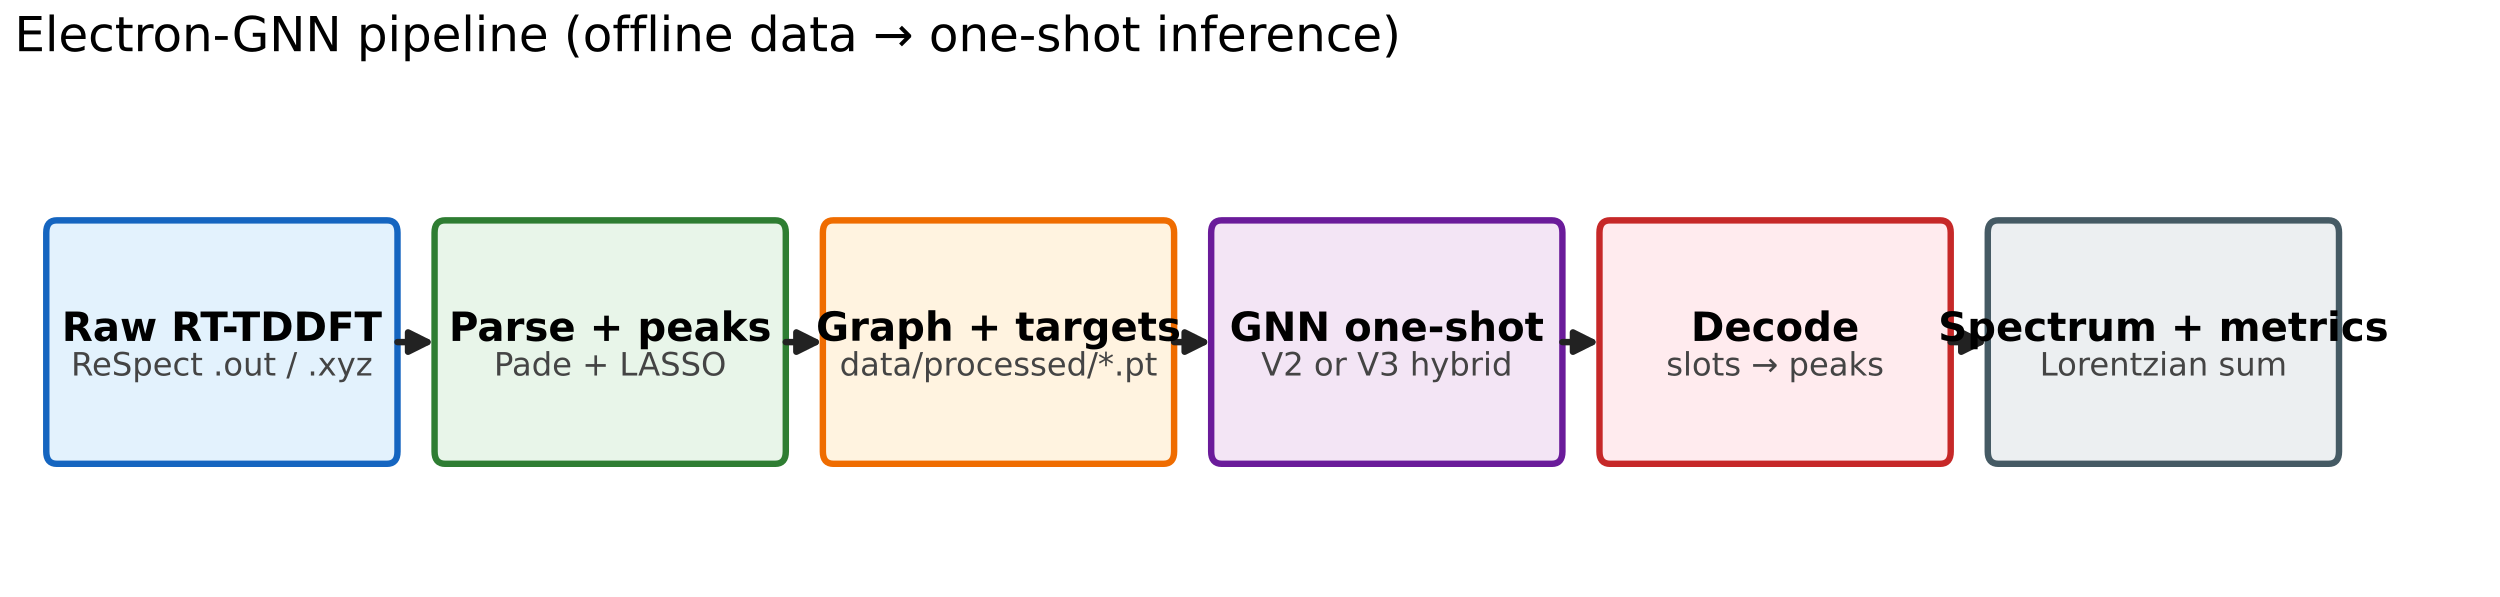
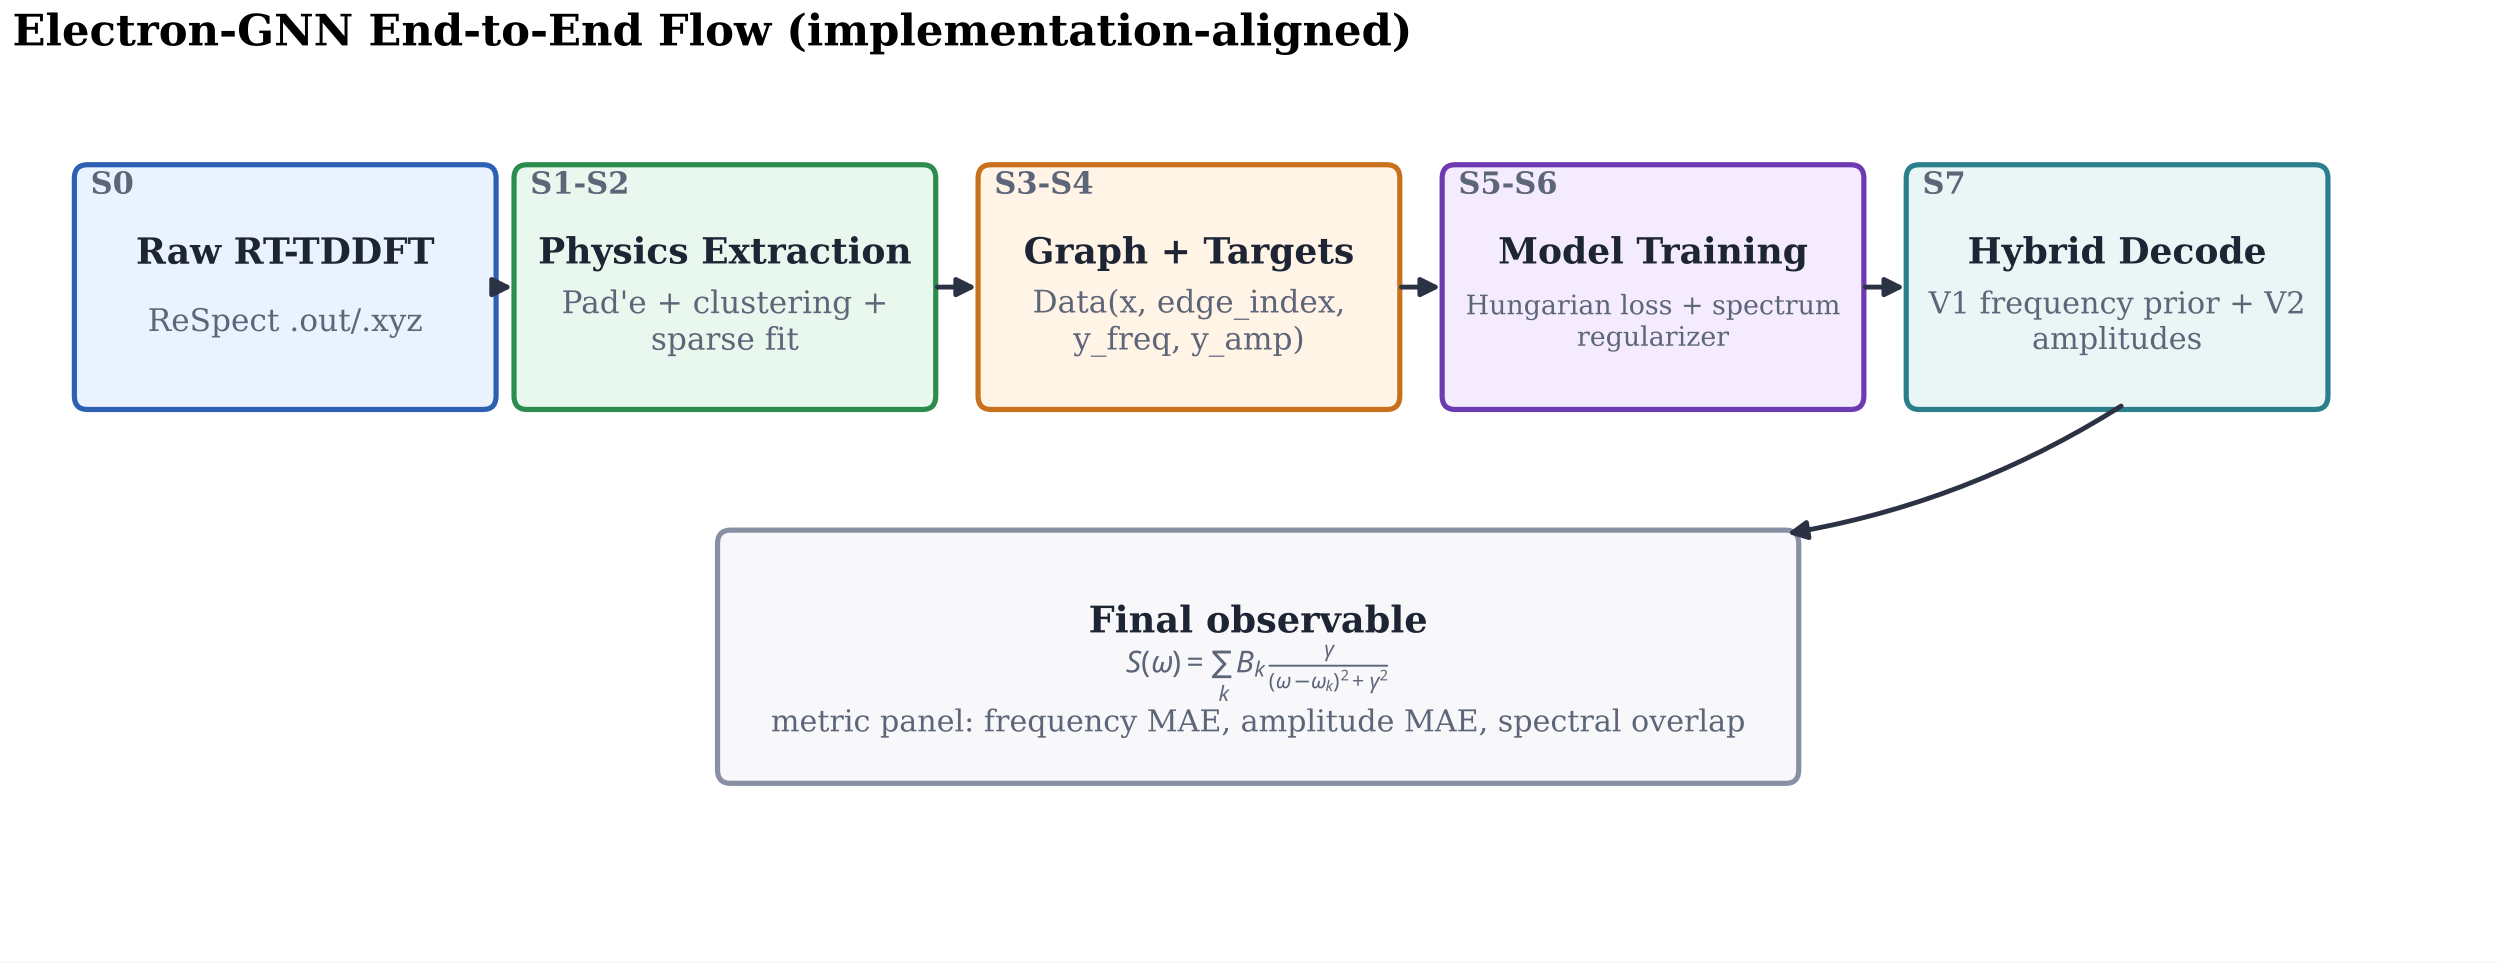
- <svg xmlns="http://www.w3.org/2000/svg" width="621pt" height="148.286pt" viewBox="0 0 621 148.286" version="1.1">
+ <svg xmlns="http://www.w3.org/2000/svg" width="721.44pt" height="277.722pt" viewBox="0 0 721.44 277.722" version="1.1">
  <defs>
    <style type="text/css">*{stroke-linejoin: round; stroke-linecap: butt}</style>
  </defs>
  <g id="figure_1">
    <g id="patch_1">
-       <path d="M 0 148.286  L 621 148.286  L 621 0  L 0 0  z " style="fill: #ffffff" />
+       <path d="M 0 277.722  L 721.44 277.722  L 721.44 0  L 0 0  z " style="fill: #ffffff" />
    </g>
    <g id="axes_1">
      <g id="patch_2">
-         <path d="M 14.122 115.211  L 96.108 115.211  Q 98.739 115.211 98.739 112.161  L 98.739 57.784  Q 98.739 54.735 96.108 54.735  L 14.122 54.735  Q 11.492 54.735 11.492 57.784  L 11.492 112.161  Q 11.492 115.211 14.122 115.211  z " clip-path="url(#pf97acf3538)" style="fill: #e3f2fd; stroke: #1565c0; stroke-width: 1.6; stroke-linejoin: miter" />
+         <path d="M 25.215 118.165  L 139.4 118.165  Q 143.159 118.165 143.159 114.242  L 143.159 51.466  Q 143.159 47.543 139.4 47.543  L 25.215 47.543  Q 21.456 47.543 21.456 51.466  L 21.456 114.242  Q 21.456 118.165 25.215 118.165  z " clip-path="url(#p59681f4c69)" style="fill: #eaf2ff; stroke: #2d5fb3; stroke-width: 1.5; stroke-linejoin: miter" />
      </g>
      <g id="patch_3">
-         <path d="M 110.577 115.211  L 192.563 115.211  Q 195.193 115.211 195.193 112.161  L 195.193 57.784  Q 195.193 54.735 192.563 54.735  L 110.577 54.735  Q 107.946 54.735 107.946 57.784  L 107.946 112.161  Q 107.946 115.211 110.577 115.211  z " clip-path="url(#pf97acf3538)" style="fill: #e8f5e9; stroke: #2e7d32; stroke-width: 1.6; stroke-linejoin: miter" />
+         <path d="M 152.087 118.165  L 266.271 118.165  Q 270.03 118.165 270.03 114.242  L 270.03 51.466  Q 270.03 47.543 266.271 47.543  L 152.087 47.543  Q 148.328 47.543 148.328 51.466  L 148.328 114.242  Q 148.328 118.165 152.087 118.165  z " clip-path="url(#p59681f4c69)" style="fill: #e9f8ef; stroke: #2c8c4d; stroke-width: 1.5; stroke-linejoin: miter" />
      </g>
      <g id="patch_4">
-         <path d="M 207.031 115.211  L 289.017 115.211  Q 291.648 115.211 291.648 112.161  L 291.648 57.784  Q 291.648 54.735 289.017 54.735  L 207.031 54.735  Q 204.4 54.735 204.4 57.784  L 204.4 112.161  Q 204.4 115.211 207.031 115.211  z " clip-path="url(#pf97acf3538)" style="fill: #fff3e0; stroke: #ef6c00; stroke-width: 1.6; stroke-linejoin: miter" />
+         <path d="M 286.007 118.165  L 400.191 118.165  Q 403.95 118.165 403.95 114.242  L 403.95 51.466  Q 403.95 47.543 400.191 47.543  L 286.007 47.543  Q 282.248 47.543 282.248 51.466  L 282.248 114.242  Q 282.248 118.165 286.007 118.165  z " clip-path="url(#p59681f4c69)" style="fill: #fff4e6; stroke: #c8701c; stroke-width: 1.5; stroke-linejoin: miter" />
      </g>
      <g id="patch_5">
-         <path d="M 303.485 115.211  L 385.471 115.211  Q 388.102 115.211 388.102 112.161  L 388.102 57.784  Q 388.102 54.735 385.471 54.735  L 303.485 54.735  Q 300.855 54.735 300.855 57.784  L 300.855 112.161  Q 300.855 115.211 303.485 115.211  z " clip-path="url(#pf97acf3538)" style="fill: #f3e5f5; stroke: #6a1b9a; stroke-width: 1.6; stroke-linejoin: miter" />
+         <path d="M 419.927 118.165  L 534.111 118.165  Q 537.87 118.165 537.87 114.242  L 537.87 51.466  Q 537.87 47.543 534.111 47.543  L 419.927 47.543  Q 416.168 47.543 416.168 51.466  L 416.168 114.242  Q 416.168 118.165 419.927 118.165  z " clip-path="url(#p59681f4c69)" style="fill: #f4ebff; stroke: #6e3ab2; stroke-width: 1.5; stroke-linejoin: miter" />
      </g>
      <g id="patch_6">
-         <path d="M 399.939 115.211  L 481.926 115.211  Q 484.556 115.211 484.556 112.161  L 484.556 57.784  Q 484.556 54.735 481.926 54.735  L 399.939 54.735  Q 397.309 54.735 397.309 57.784  L 397.309 112.161  Q 397.309 115.211 399.939 115.211  z " clip-path="url(#pf97acf3538)" style="fill: #ffebee; stroke: #c62828; stroke-width: 1.6; stroke-linejoin: miter" />
+         <path d="M 553.847 118.165  L 668.031 118.165  Q 671.79 118.165 671.79 114.242  L 671.79 51.466  Q 671.79 47.543 668.031 47.543  L 553.847 47.543  Q 550.088 47.543 550.088 51.466  L 550.088 114.242  Q 550.088 118.165 553.847 118.165  z " clip-path="url(#p59681f4c69)" style="fill: #eaf6f6; stroke: #2b7f8d; stroke-width: 1.5; stroke-linejoin: miter" />
      </g>
      <g id="patch_7">
-         <path d="M 496.394 115.211  L 578.38 115.211  Q 581.01 115.211 581.01 112.161  L 581.01 57.784  Q 581.01 54.735 578.38 54.735  L 496.394 54.735  Q 493.763 54.735 493.763 57.784  L 493.763 112.161  Q 493.763 115.211 496.394 115.211  z " clip-path="url(#pf97acf3538)" style="fill: #eceff1; stroke: #455a64; stroke-width: 1.6; stroke-linejoin: miter" />
+         <path d="M 143.629 82.854  Q 145.743 82.854 146.292 82.854  " clip-path="url(#p59681f4c69)" style="fill: none; stroke: #2a3243; stroke-width: 1.4; stroke-linecap: round" />
+         <path d="M 141.892 80.654  L 146.292 82.854  L 141.892 85.054  z " clip-path="url(#p59681f4c69)" style="fill: #2a3243; stroke: #2a3243; stroke-width: 1.4; stroke-linecap: round" />
      </g>
      <g id="patch_8">
-         <path d="M 98.739 84.973  Q 103.343 84.973 106.157 84.973  " clip-path="url(#pf97acf3538)" style="fill: none; stroke: #222222; stroke-width: 1.6; stroke-linecap: round" />
-         <path d="M 101.357 82.573  L 106.157 84.973  L 101.357 87.373  z " clip-path="url(#pf97acf3538)" style="fill: #222222; stroke: #222222; stroke-width: 1.6; stroke-linecap: round" />
+         <path d="M 270.5 82.854  Q 276.139 82.854 280.212 82.854  " clip-path="url(#p59681f4c69)" style="fill: none; stroke: #2a3243; stroke-width: 1.4; stroke-linecap: round" />
+         <path d="M 275.812 80.654  L 280.212 82.854  L 275.812 85.054  z " clip-path="url(#p59681f4c69)" style="fill: #2a3243; stroke: #2a3243; stroke-width: 1.4; stroke-linecap: round" />
      </g>
      <g id="patch_9">
-         <path d="M 195.193 84.973  Q 199.797 84.973 202.611 84.973  " clip-path="url(#pf97acf3538)" style="fill: none; stroke: #222222; stroke-width: 1.6; stroke-linecap: round" />
-         <path d="M 197.811 82.573  L 202.611 84.973  L 197.811 87.373  z " clip-path="url(#pf97acf3538)" style="fill: #222222; stroke: #222222; stroke-width: 1.6; stroke-linecap: round" />
+         <path d="M 404.42 82.854  Q 410.059 82.854 414.132 82.854  " clip-path="url(#p59681f4c69)" style="fill: none; stroke: #2a3243; stroke-width: 1.4; stroke-linecap: round" />
+         <path d="M 409.732 80.654  L 414.132 82.854  L 409.732 85.054  z " clip-path="url(#p59681f4c69)" style="fill: #2a3243; stroke: #2a3243; stroke-width: 1.4; stroke-linecap: round" />
      </g>
      <g id="patch_10">
-         <path d="M 291.648 84.973  Q 296.251 84.973 299.066 84.973  " clip-path="url(#pf97acf3538)" style="fill: none; stroke: #222222; stroke-width: 1.6; stroke-linecap: round" />
-         <path d="M 294.266 82.573  L 299.066 84.973  L 294.266 87.373  z " clip-path="url(#pf97acf3538)" style="fill: #222222; stroke: #222222; stroke-width: 1.6; stroke-linecap: round" />
+         <path d="M 538.34 82.854  Q 543.979 82.854 548.052 82.854  " clip-path="url(#p59681f4c69)" style="fill: none; stroke: #2a3243; stroke-width: 1.4; stroke-linecap: round" />
+         <path d="M 543.652 80.654  L 548.052 82.854  L 543.652 85.054  z " clip-path="url(#p59681f4c69)" style="fill: #2a3243; stroke: #2a3243; stroke-width: 1.4; stroke-linecap: round" />
      </g>
      <g id="patch_11">
-         <path d="M 388.102 84.973  Q 392.705 84.973 395.52 84.973  " clip-path="url(#pf97acf3538)" style="fill: none; stroke: #222222; stroke-width: 1.6; stroke-linecap: round" />
-         <path d="M 390.72 82.573  L 395.52 84.973  L 390.72 87.373  z " clip-path="url(#pf97acf3538)" style="fill: #222222; stroke: #222222; stroke-width: 1.6; stroke-linecap: round" />
+         <path d="M 210.824 226.06  L 515.315 226.06  Q 519.075 226.06 519.075 222.136  L 519.075 156.909  Q 519.075 152.986 515.315 152.986  L 210.824 152.986  Q 207.064 152.986 207.064 156.909  L 207.064 222.136  Q 207.064 226.06 210.824 226.06  z " clip-path="url(#p59681f4c69)" style="fill: #f8f8fb; stroke: #8a90a3; stroke-width: 1.5; stroke-linejoin: miter" />
      </g>
      <g id="patch_12">
-         <path d="M 484.556 84.973  Q 489.16 84.973 491.974 84.973  " clip-path="url(#pf97acf3538)" style="fill: none; stroke: #222222; stroke-width: 1.6; stroke-linecap: round" />
-         <path d="M 487.174 82.573  L 491.974 84.973  L 487.174 87.373  z " clip-path="url(#pf97acf3538)" style="fill: #222222; stroke: #222222; stroke-width: 1.6; stroke-linecap: round" />
+         <path d="M 612.114 117.184  Q 567.628 145.208 517.329 153.706  " clip-path="url(#p59681f4c69)" style="fill: none; stroke: #2a3243; stroke-width: 1.4; stroke-linecap: round" />
+         <path d="M 522.034 155.142  L 517.329 153.706  L 521.301 150.804  z " clip-path="url(#p59681f4c69)" style="fill: #2a3243; stroke: #2a3243; stroke-width: 1.4; stroke-linecap: round" />
      </g>
      <g id="text_1">
-         <text style="font-weight: 700; font-size: 10px; font-family: 'DejaVu Sans'; text-anchor: middle" x="55.115" y="84.683" transform="rotate(-0 55.11536 84.6828)">Raw RT-TDDFT</text>
+         <g clip-path="url(#pd9961b7bb4)">
+           <text style="font-weight: 600; font-size: 10.4px; font-family: 'DejaVu Serif'; text-anchor: middle; fill: #1d2433" x="82.307" y="76.111" transform="rotate(-0 82.30737 76.11135)">Raw RT-TDDFT</text>
+         </g>
      </g>
      <g id="text_2">
-         <text style="font-size: 8px; font-family: 'DejaVu Sans'; text-anchor: middle; fill: #444444" x="55.115" y="93.279" transform="rotate(-0 55.11536 93.27853)">ReSpect .out / .xyz</text>
+         <g clip-path="url(#pf265ee70e4)">
+           <text style="font-size: 9px; font-family: 'DejaVu Serif'; text-anchor: middle; fill: #5d6578" x="82.307" y="95.509" transform="rotate(-0 82.30737 95.50856)">ReSpect .out/.xyz</text>
+         </g>
      </g>
      <g id="text_3">
-         <text style="font-weight: 700; font-size: 10px; font-family: 'DejaVu Sans'; text-anchor: middle" x="151.57" y="84.683" transform="rotate(-0 151.5696 84.6828)">Parse + peaks</text>
+         <g clip-path="url(#p3e962bca27)">
+           <text style="font-weight: 600; font-size: 10.4px; font-family: 'DejaVu Serif'; text-anchor: middle; fill: #1d2433" x="209.179" y="76.037" transform="rotate(-0 209.1789 76.03742)">Physics Extraction</text>
+         </g>
      </g>
      <g id="text_4">
-         <text style="font-size: 8px; font-family: 'DejaVu Sans'; text-anchor: middle; fill: #444444" x="151.57" y="93.279" transform="rotate(-0 151.5696 93.27853)">Pade + LASSO</text>
+         <g clip-path="url(#p8b3b20ce31)">
+           <text style="font-size: 9px; font-family: 'DejaVu Serif'; fill: #5d6578" transform="translate(162.0499 90.36257)">Pad'e + clustering +</text>
+         </g>
+         <g clip-path="url(#pcc8be9ef25)">
+           <text style="font-size: 9px; font-family: 'DejaVu Serif'; fill: #5d6578" transform="translate(187.8391 100.9105)">sparse fit</text>
+         </g>
      </g>
      <g id="text_5">
-         <text style="font-weight: 700; font-size: 10px; font-family: 'DejaVu Sans'; text-anchor: middle" x="248.024" y="84.644" transform="rotate(-0 248.0239 84.64374)">Graph + targets</text>
+         <g clip-path="url(#pe13e0c5b01)">
+           <text style="font-weight: 600; font-size: 10.4px; font-family: 'DejaVu Serif'; text-anchor: middle; fill: #1d2433" x="343.099" y="76.037" transform="rotate(-0 343.0989 76.03742)">Graph + Targets</text>
+         </g>
      </g>
      <g id="text_6">
-         <text style="font-size: 8px; font-family: 'DejaVu Sans'; text-anchor: middle; fill: #444444" x="248.024" y="93.279" transform="rotate(-0 248.0239 93.27853)">data/processed/*.pt</text>
+         <g clip-path="url(#p830e8f7533)">
+           <text style="font-size: 9px; font-family: 'DejaVu Serif'; fill: #5d6578" transform="translate(297.9752 90.17624)">Data(x, edge_index,</text>
+         </g>
+         <g clip-path="url(#pa799908390)">
+           <text style="font-size: 9px; font-family: 'DejaVu Serif'; fill: #5d6578" transform="translate(309.7061 100.8465)">y_freq, y_amp)</text>
+         </g>
      </g>
      <g id="text_7">
-         <text style="font-weight: 700; font-size: 10px; font-family: 'DejaVu Sans'; text-anchor: middle" x="344.478" y="84.683" transform="rotate(-0 344.4782 84.6828)">GNN one-shot</text>
+         <g clip-path="url(#pad3e4568f0)">
+           <text style="font-weight: 600; font-size: 10.4px; font-family: 'DejaVu Serif'; text-anchor: middle; fill: #1d2433" x="477.019" y="76.037" transform="rotate(-0 477.0189 76.03742)">Model Training</text>
+         </g>
      </g>
      <g id="text_8">
-         <text style="font-size: 8px; font-family: 'DejaVu Sans'; text-anchor: middle; fill: #444444" x="344.478" y="93.279" transform="rotate(-0 344.4782 93.27853)">V2 or V3 hybrid</text>
+         <g clip-path="url(#pb37783d58b)">
+           <text style="font-size: 7.75px; font-family: 'DejaVu Serif'; fill: #5d6578" transform="translate(422.9566 90.69504)">Hungarian loss + spectrum</text>
+         </g>
+         <g clip-path="url(#pce2ff024c8)">
+           <text style="font-size: 7.75px; font-family: 'DejaVu Serif'; fill: #5d6578" transform="translate(455.0683 99.77798)">regularizer</text>
+         </g>
      </g>
      <g id="text_9">
-         <text style="font-weight: 700; font-size: 10px; font-family: 'DejaVu Sans'; text-anchor: middle" x="440.933" y="84.683" transform="rotate(-0 440.9325 84.6828)">Decode</text>
+         <g clip-path="url(#p65c175352c)">
+           <text style="font-weight: 600; font-size: 10.4px; font-family: 'DejaVu Serif'; text-anchor: middle; fill: #1d2433" x="610.939" y="76.037" transform="rotate(-0 610.9389 76.03742)">Hybrid Decode</text>
+         </g>
      </g>
      <g id="text_10">
-         <text style="font-size: 8px; font-family: 'DejaVu Sans'; text-anchor: middle; fill: #444444" x="440.933" y="93.279" transform="rotate(-0 440.9325 93.27853)">slots → peaks</text>
+         <g clip-path="url(#p687ac1d286)">
+           <text style="font-size: 8.75px; font-family: 'DejaVu Serif'; fill: #5d6578" transform="translate(556.5611 90.44008)">V1 frequency prior + V2</text>
+         </g>
+         <g clip-path="url(#p3fe5c2a016)">
+           <text style="font-size: 8.75px; font-family: 'DejaVu Serif'; fill: #5d6578" transform="translate(586.3713 100.695)">amplitudes</text>
+         </g>
      </g>
      <g id="text_11">
-         <text style="font-weight: 700; font-size: 10px; font-family: 'DejaVu Sans'; text-anchor: middle" x="537.387" y="84.683" transform="rotate(-0 537.3868 84.6828)">Spectrum + metrics</text>
+         <text style="font-weight: 600; font-size: 8.8px; font-family: 'DejaVu Serif'; text-anchor: start; fill: #5d6578" x="26.155" y="55.88" transform="rotate(-0 26.15495 55.88036)">S0</text>
      </g>
      <g id="text_12">
-         <text style="font-size: 8px; font-family: 'DejaVu Sans'; text-anchor: middle; fill: #444444" x="537.387" y="93.279" transform="rotate(-0 537.3868 93.27853)">Lorentzian sum</text>
+         <text style="font-weight: 600; font-size: 8.8px; font-family: 'DejaVu Serif'; text-anchor: start; fill: #5d6578" x="153.027" y="55.88" transform="rotate(-0 153.0265 55.88036)">S1-S2</text>
      </g>
      <g id="text_13">
-         <text style="font-size: 12px; font-family: 'DejaVu Sans'; text-anchor: start" x="3.6" y="12.718" transform="rotate(-0 3.6 12.71813)">Electron-GNN pipeline (offline data → one-shot inference)</text>
+         <text style="font-weight: 600; font-size: 8.8px; font-family: 'DejaVu Serif'; text-anchor: start; fill: #5d6578" x="286.947" y="55.88" transform="rotate(-0 286.9465 55.88036)">S3-S4</text>
+       </g>
+       <g id="text_14">
+         <text style="font-weight: 600; font-size: 8.8px; font-family: 'DejaVu Serif'; text-anchor: start; fill: #5d6578" x="420.867" y="55.88" transform="rotate(-0 420.8665 55.88036)">S5-S6</text>
+       </g>
+       <g id="text_15">
+         <text style="font-weight: 600; font-size: 8.8px; font-family: 'DejaVu Serif'; text-anchor: start; fill: #5d6578" x="554.787" y="55.88" transform="rotate(-0 554.7865 55.88036)">S7</text>
+       </g>
+       <g id="text_16">
+         <g clip-path="url(#p4e0cbb6732)">
+           <text style="font-weight: 600; font-size: 10.6px; font-family: 'DejaVu Serif'; text-anchor: middle; fill: #1d2433" x="363.069" y="182.492" transform="rotate(-0 363.0695 182.4919)">Final observable</text>
+         </g>
+       </g>
+       <g id="text_17">
+         <g clip-path="url(#pf2ab8008f1)">
+           <g style="fill: #5d6578" transform="translate(324.92 194.6129)">
+             <text>
+               <tspan x="0" y="-0.592" style="font-style: italic; font-size: 8.7px; font-family: 'STIXGeneral'; fill: #5d6578">S</tspan>
+               <tspan x="7.289" y="-0.592" style="font-style: italic; font-size: 8.7px; font-family: 'STIXGeneral'; fill: #5d6578">ω</tspan>
+               <tspan x="31.694" y="-0.592" style="font-style: italic; font-size: 8.7px; font-family: 'STIXGeneral'; fill: #5d6578">B</tspan>
+               <tspan x="4.375" y="-0.592" style="font-size: 8.7px; font-family: 'STIXGeneral'; fill: #5d6578">(</tspan>
+               <tspan x="13.291" y="-0.592" style="font-size: 8.7px; font-family: 'STIXGeneral'; fill: #5d6578">)</tspan>
+               <tspan x="17.468" y="-0.592" style="font-size: 8.7px; font-family: 'STIXGeneral'; fill: #5d6578">=</tspan>
+               <tspan x="24.726" y="-0.592" style="font-size: 8.7px; font-family: 'STIXGeneral'; fill: #5d6578">∑</tspan>
+               <tspan x="26.726" y="7.666" style="font-style: italic; font-size: 6.09px; font-family: 'STIXGeneral'; fill: #5d6578">k</tspan>
+               <tspan x="37.041" y="0.598" style="font-style: italic; font-size: 6.09px; font-family: 'STIXGeneral'; fill: #5d6578">k</tspan>
+               <tspan x="43.25" y="3.966" style="font-style: italic; font-size: 6.09px; font-family: 'STIXGeneral'; fill: #5d6578">ω</tspan>
+               <tspan x="53.416" y="3.966" style="font-style: italic; font-size: 6.09px; font-family: 'STIXGeneral'; fill: #5d6578">ω</tspan>
+               <tspan x="57.21" y="-5.255" style="font-style: italic; font-size: 6.09px; font-family: 'STIXGeneral'; fill: #5d6578">γ</tspan>
+               <tspan x="70.322" y="3.966" style="font-style: italic; font-size: 6.09px; font-family: 'STIXGeneral'; fill: #5d6578">γ</tspan>
+               <tspan x="41.21" y="3.966" style="font-size: 6.09px; font-family: 'STIXGeneral'; fill: #5d6578">(</tspan>
+               <tspan x="48.336" y="3.966" style="font-size: 6.09px; font-family: 'STIXGeneral'; fill: #5d6578">−</tspan>
+               <tspan x="59.799" y="3.966" style="font-size: 6.09px; font-family: 'STIXGeneral'; fill: #5d6578">)</tspan>
+               <tspan x="65.242" y="3.966" style="font-size: 6.09px; font-family: 'STIXGeneral'; fill: #5d6578">+</tspan>
+               <tspan x="57.618" y="4.8" style="font-style: italic; font-size: 4.263px; font-family: 'STIXGeneral'; fill: #5d6578">k</tspan>
+               <tspan x="61.936" y="1.744" style="font-size: 4.263px; font-family: 'STIXGeneral'; fill: #5d6578">2</tspan>
+               <tspan x="73.215" y="1.744" style="font-size: 4.263px; font-family: 'STIXGeneral'; fill: #5d6578">2</tspan>
+             </text>
+             <rect x="41.21" y="-2.778" width="34.427" height="0.544" />
+           </g>
+         </g>
+         <g clip-path="url(#p44acd6668f)">
+           <text style="font-size: 8.7px; font-family: 'DejaVu Serif'; fill: #5d6578" transform="translate(222.4639 211.0542)">metric panel: frequency MAE, amplitude MAE, spectral overlap</text>
+         </g>
+       </g>
+       <g id="text_18">
+         <text style="font-weight: 600; font-size: 12.5px; font-family: 'DejaVu Serif'; text-anchor: start" x="3.6" y="13.098" transform="rotate(-0 3.6 13.09805)">Electron-GNN End-to-End Flow (implementation-aligned)</text>
      </g>
    </g>
  </g>
  <defs>
-     <clipPath id="pf97acf3538">
-       <rect x="3.6" y="22.718" width="613.8" height="121.968" />
+     <clipPath id="p59681f4c69">
+       <rect x="3.6" y="19.098" width="714.24" height="255.024" />
+     </clipPath>
+     <clipPath id="pd9961b7bb4">
+       <path d="M 25.215 118.165  L 139.4 118.165  Q 143.159 118.165 143.159 114.242  L 143.159 51.466  Q 143.159 47.543 139.4 47.543  L 25.215 47.543  Q 21.456 47.543 21.456 51.466  L 21.456 114.242  Q 21.456 118.165 25.215 118.165  z " />
+     </clipPath>
+     <clipPath id="pf265ee70e4">
+       <path d="M 25.215 118.165  L 139.4 118.165  Q 143.159 118.165 143.159 114.242  L 143.159 51.466  Q 143.159 47.543 139.4 47.543  L 25.215 47.543  Q 21.456 47.543 21.456 51.466  L 21.456 114.242  Q 21.456 118.165 25.215 118.165  z " />
+     </clipPath>
+     <clipPath id="p3e962bca27">
+       <path d="M 152.087 118.165  L 266.271 118.165  Q 270.03 118.165 270.03 114.242  L 270.03 51.466  Q 270.03 47.543 266.271 47.543  L 152.087 47.543  Q 148.328 47.543 148.328 51.466  L 148.328 114.242  Q 148.328 118.165 152.087 118.165  z " />
+     </clipPath>
+     <clipPath id="p8b3b20ce31">
+       <path d="M 152.087 118.165  L 266.271 118.165  Q 270.03 118.165 270.03 114.242  L 270.03 51.466  Q 270.03 47.543 266.271 47.543  L 152.087 47.543  Q 148.328 47.543 148.328 51.466  L 148.328 114.242  Q 148.328 118.165 152.087 118.165  z " />
+     </clipPath>
+     <clipPath id="pcc8be9ef25">
+       <path d="M 152.087 118.165  L 266.271 118.165  Q 270.03 118.165 270.03 114.242  L 270.03 51.466  Q 270.03 47.543 266.271 47.543  L 152.087 47.543  Q 148.328 47.543 148.328 51.466  L 148.328 114.242  Q 148.328 118.165 152.087 118.165  z " />
+     </clipPath>
+     <clipPath id="pe13e0c5b01">
+       <path d="M 286.007 118.165  L 400.191 118.165  Q 403.95 118.165 403.95 114.242  L 403.95 51.466  Q 403.95 47.543 400.191 47.543  L 286.007 47.543  Q 282.248 47.543 282.248 51.466  L 282.248 114.242  Q 282.248 118.165 286.007 118.165  z " />
+     </clipPath>
+     <clipPath id="p830e8f7533">
+       <path d="M 286.007 118.165  L 400.191 118.165  Q 403.95 118.165 403.95 114.242  L 403.95 51.466  Q 403.95 47.543 400.191 47.543  L 286.007 47.543  Q 282.248 47.543 282.248 51.466  L 282.248 114.242  Q 282.248 118.165 286.007 118.165  z " />
+     </clipPath>
+     <clipPath id="pa799908390">
+       <path d="M 286.007 118.165  L 400.191 118.165  Q 403.95 118.165 403.95 114.242  L 403.95 51.466  Q 403.95 47.543 400.191 47.543  L 286.007 47.543  Q 282.248 47.543 282.248 51.466  L 282.248 114.242  Q 282.248 118.165 286.007 118.165  z " />
+     </clipPath>
+     <clipPath id="pad3e4568f0">
+       <path d="M 419.927 118.165  L 534.111 118.165  Q 537.87 118.165 537.87 114.242  L 537.87 51.466  Q 537.87 47.543 534.111 47.543  L 419.927 47.543  Q 416.168 47.543 416.168 51.466  L 416.168 114.242  Q 416.168 118.165 419.927 118.165  z " />
+     </clipPath>
+     <clipPath id="pb37783d58b">
+       <path d="M 419.927 118.165  L 534.111 118.165  Q 537.87 118.165 537.87 114.242  L 537.87 51.466  Q 537.87 47.543 534.111 47.543  L 419.927 47.543  Q 416.168 47.543 416.168 51.466  L 416.168 114.242  Q 416.168 118.165 419.927 118.165  z " />
+     </clipPath>
+     <clipPath id="pce2ff024c8">
+       <path d="M 419.927 118.165  L 534.111 118.165  Q 537.87 118.165 537.87 114.242  L 537.87 51.466  Q 537.87 47.543 534.111 47.543  L 419.927 47.543  Q 416.168 47.543 416.168 51.466  L 416.168 114.242  Q 416.168 118.165 419.927 118.165  z " />
+     </clipPath>
+     <clipPath id="p65c175352c">
+       <path d="M 553.847 118.165  L 668.031 118.165  Q 671.79 118.165 671.79 114.242  L 671.79 51.466  Q 671.79 47.543 668.031 47.543  L 553.847 47.543  Q 550.088 47.543 550.088 51.466  L 550.088 114.242  Q 550.088 118.165 553.847 118.165  z " />
+     </clipPath>
+     <clipPath id="p687ac1d286">
+       <path d="M 553.847 118.165  L 668.031 118.165  Q 671.79 118.165 671.79 114.242  L 671.79 51.466  Q 671.79 47.543 668.031 47.543  L 553.847 47.543  Q 550.088 47.543 550.088 51.466  L 550.088 114.242  Q 550.088 118.165 553.847 118.165  z " />
+     </clipPath>
+     <clipPath id="p3fe5c2a016">
+       <path d="M 553.847 118.165  L 668.031 118.165  Q 671.79 118.165 671.79 114.242  L 671.79 51.466  Q 671.79 47.543 668.031 47.543  L 553.847 47.543  Q 550.088 47.543 550.088 51.466  L 550.088 114.242  Q 550.088 118.165 553.847 118.165  z " />
+     </clipPath>
+     <clipPath id="p4e0cbb6732">
+       <path d="M 210.824 226.06  L 515.315 226.06  Q 519.075 226.06 519.075 222.136  L 519.075 156.909  Q 519.075 152.986 515.315 152.986  L 210.824 152.986  Q 207.064 152.986 207.064 156.909  L 207.064 222.136  Q 207.064 226.06 210.824 226.06  z " />
+     </clipPath>
+     <clipPath id="pf2ab8008f1">
+       <path d="M 210.824 226.06  L 515.315 226.06  Q 519.075 226.06 519.075 222.136  L 519.075 156.909  Q 519.075 152.986 515.315 152.986  L 210.824 152.986  Q 207.064 152.986 207.064 156.909  L 207.064 222.136  Q 207.064 226.06 210.824 226.06  z " />
+     </clipPath>
+     <clipPath id="p44acd6668f">
+       <path d="M 210.824 226.06  L 515.315 226.06  Q 519.075 226.06 519.075 222.136  L 519.075 156.909  Q 519.075 152.986 515.315 152.986  L 210.824 152.986  Q 207.064 152.986 207.064 156.909  L 207.064 222.136  Q 207.064 226.06 210.824 226.06  z " />
    </clipPath>
  </defs>
</svg>
